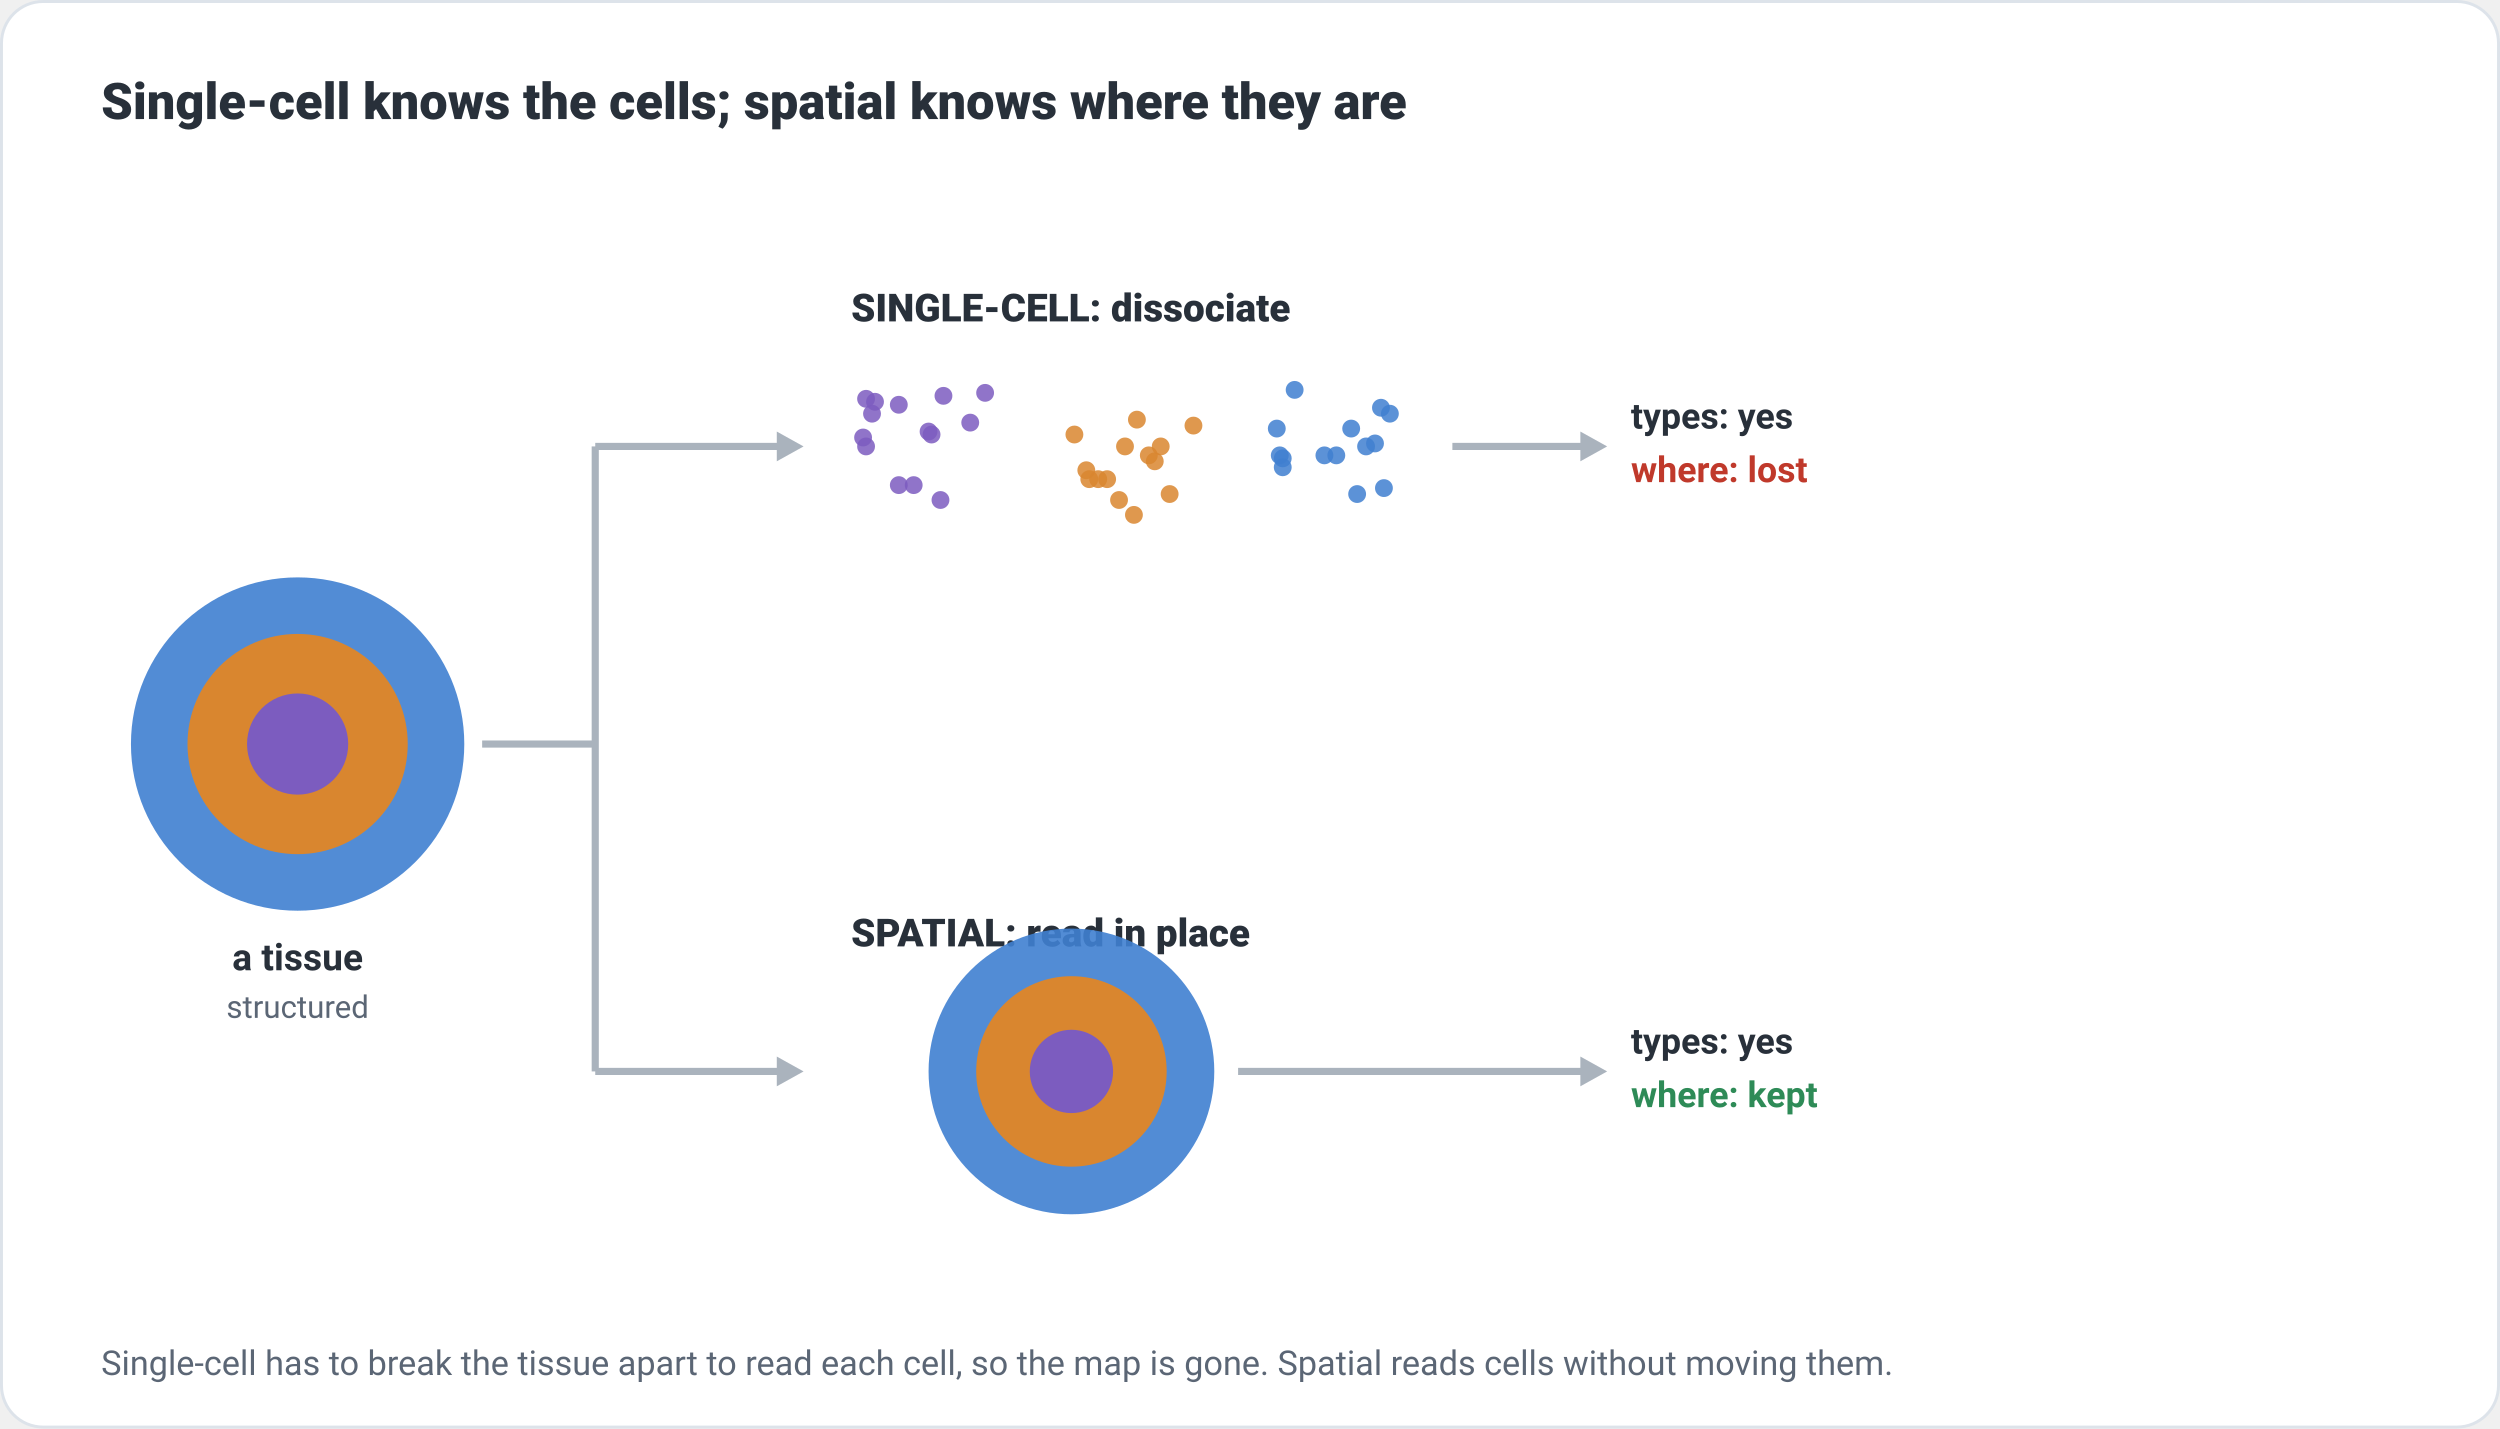
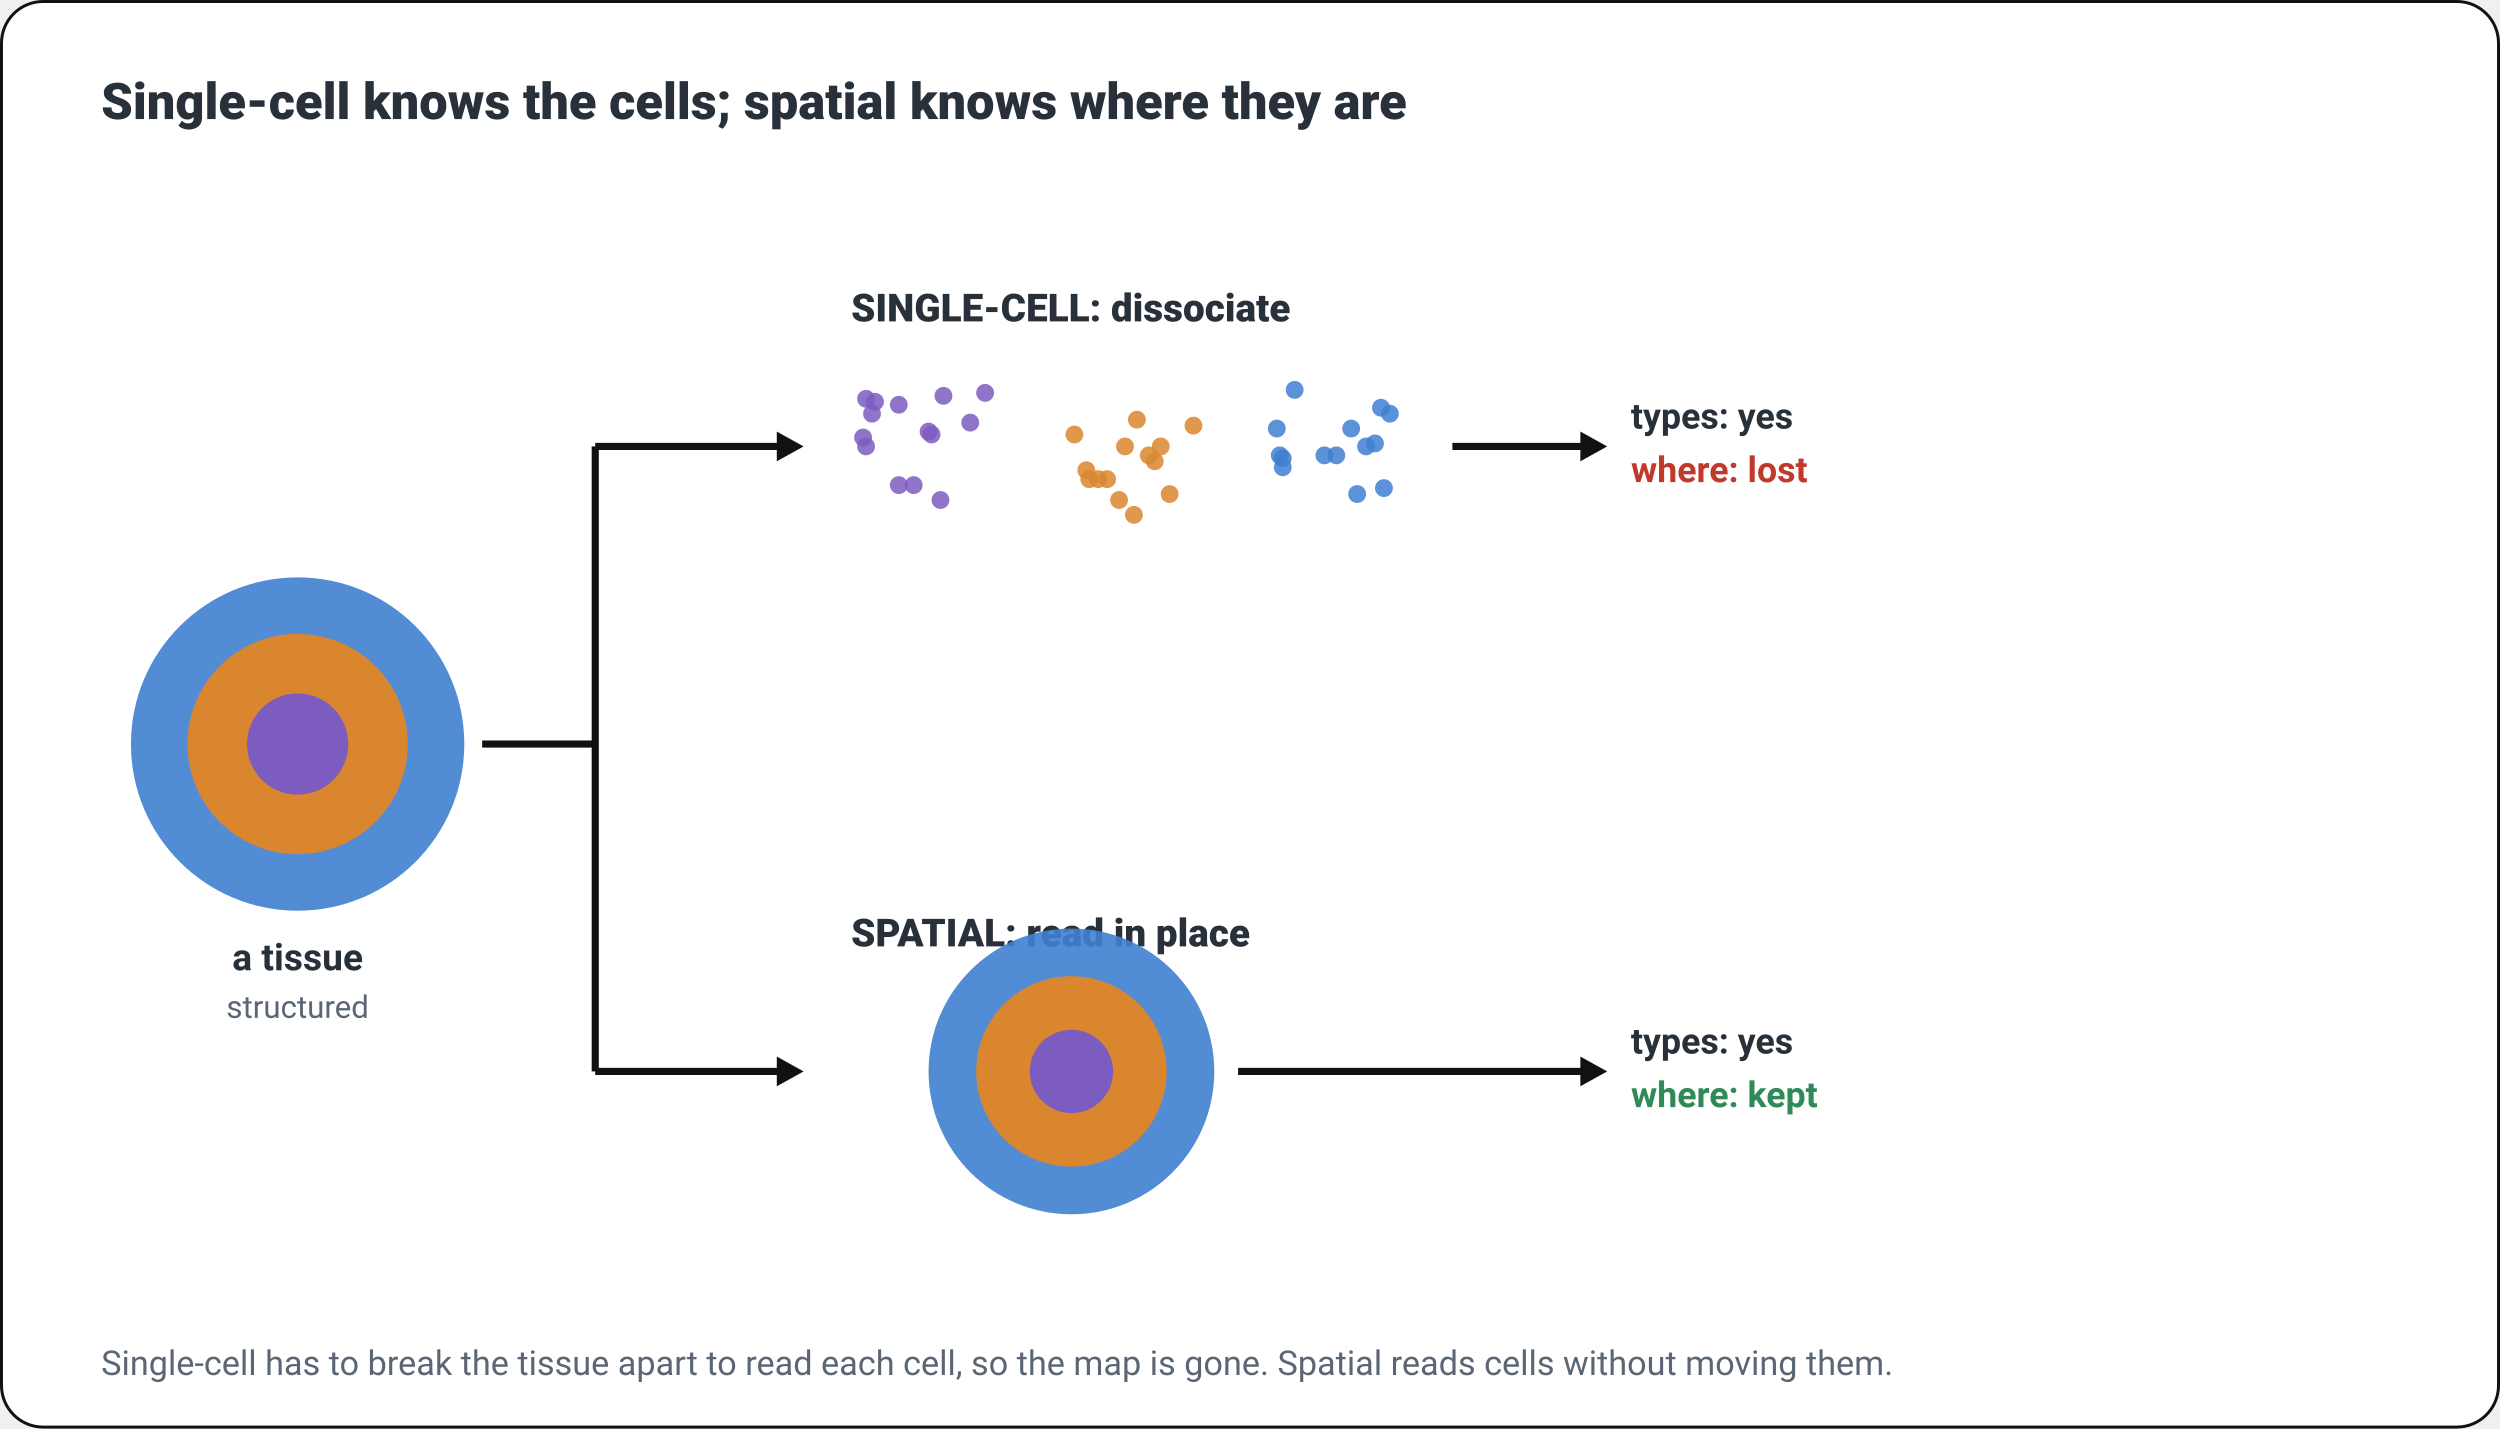
<svg xmlns="http://www.w3.org/2000/svg" viewBox="0 0 840 480" font-family="-apple-system, BlinkMacSystemFont, Segoe UI, Roboto, Helvetica, Arial, sans-serif" role="img" aria-label="A structured tissue forks two ways. Single-cell dissociates it into three separated clusters of cells: the cell types are known but their positions are lost. Spatial keeps every cell in place, so the concentric tissue structure and the cell types are both visible.">
-   <rect x="0.5" y="0.5" width="839" height="479" rx="14" fill="#ffffff" stroke="#dde3ea" />
+   <rect x="0.5" y="0.5" width="839" height="479" rx="14" fill="#ffffff" stroke="#111111" />
  <text x="34" y="40" font-size="17" font-weight="800" fill="#28303a">Single-cell knows the cells; spatial knows where they are</text>
  <circle cx="100" cy="250" r="56" fill="#3f7fd0" opacity="0.9" />
  <circle cx="100" cy="250" r="37" fill="#d9862f" />
  <circle cx="100" cy="250" r="17" fill="#7c5cbf" />
  <text x="100" y="326" text-anchor="middle" font-size="12.5" font-weight="700" fill="#28303a">a tissue</text>
  <text x="100" y="342" text-anchor="middle" font-size="10.5" fill="#5b6675">structured</text>
-   <line x1="162" y1="250" x2="200" y2="250" stroke="#aab3bd" stroke-width="2.4" />
-   <line x1="200" y1="150" x2="200" y2="360" stroke="#aab3bd" stroke-width="2.4" />
-   <line x1="200" y1="150" x2="262" y2="150" stroke="#aab3bd" stroke-width="2.4" />
-   <path d="M 270 150 l -9 -5 l 0 10 z" fill="#aab3bd" />
-   <line x1="200" y1="360" x2="262" y2="360" stroke="#aab3bd" stroke-width="2.4" />
-   <path d="M 270 360 l -9 -5 l 0 10 z" fill="#aab3bd" />
+   <line x1="162" y1="250" x2="200" y2="250" stroke="#111111" stroke-width="2.4" />
+   <line x1="200" y1="150" x2="200" y2="360" stroke="#111111" stroke-width="2.4" />
+   <line x1="200" y1="150" x2="262" y2="150" stroke="#111111" stroke-width="2.4" />
+   <path d="M 270 150 l -9 -5 l 0 10 z" fill="#111111" />
+   <line x1="200" y1="360" x2="262" y2="360" stroke="#111111" stroke-width="2.4" />
+   <path d="M 270 360 l -9 -5 l 0 10 z" fill="#111111" />
  <text x="286" y="108" font-size="13" font-weight="800" fill="#28303a">SINGLE-CELL: dissociate</text>
  <circle cx="302" cy="136" r="3" fill="#7c5cbf" opacity="0.85" />
  <circle cx="317" cy="133" r="3" fill="#7c5cbf" opacity="0.85" />
  <circle cx="312" cy="145" r="3" fill="#7c5cbf" opacity="0.85" />
  <circle cx="291" cy="150" r="3" fill="#7c5cbf" opacity="0.85" />
  <circle cx="290" cy="147" r="3" fill="#7c5cbf" opacity="0.85" />
  <circle cx="291" cy="134" r="3" fill="#7c5cbf" opacity="0.85" />
  <circle cx="307" cy="163" r="3" fill="#7c5cbf" opacity="0.85" />
  <circle cx="293" cy="139" r="3" fill="#7c5cbf" opacity="0.85" />
  <circle cx="316" cy="168" r="3" fill="#7c5cbf" opacity="0.85" />
  <circle cx="313" cy="146" r="3" fill="#7c5cbf" opacity="0.85" />
  <circle cx="331" cy="132" r="3" fill="#7c5cbf" opacity="0.85" />
  <circle cx="326" cy="142" r="3" fill="#7c5cbf" opacity="0.85" />
  <circle cx="294" cy="135" r="3" fill="#7c5cbf" opacity="0.85" />
  <circle cx="302" cy="163" r="3" fill="#7c5cbf" opacity="0.85" />
  <circle cx="366" cy="161" r="3" fill="#d9862f" opacity="0.85" />
  <circle cx="386" cy="153" r="3" fill="#d9862f" opacity="0.85" />
  <circle cx="382" cy="141" r="3" fill="#d9862f" opacity="0.85" />
  <circle cx="361" cy="146" r="3" fill="#d9862f" opacity="0.85" />
  <circle cx="388" cy="155" r="3" fill="#d9862f" opacity="0.85" />
  <circle cx="372" cy="161" r="3" fill="#d9862f" opacity="0.85" />
  <circle cx="378" cy="150" r="3" fill="#d9862f" opacity="0.85" />
  <circle cx="393" cy="166" r="3" fill="#d9862f" opacity="0.85" />
  <circle cx="369" cy="161" r="3" fill="#d9862f" opacity="0.85" />
  <circle cx="381" cy="173" r="3" fill="#d9862f" opacity="0.85" />
  <circle cx="390" cy="150" r="3" fill="#d9862f" opacity="0.85" />
  <circle cx="401" cy="143" r="3" fill="#d9862f" opacity="0.85" />
  <circle cx="376" cy="168" r="3" fill="#d9862f" opacity="0.85" />
  <circle cx="365" cy="158" r="3" fill="#d9862f" opacity="0.85" />
  <circle cx="430" cy="153" r="3" fill="#3f7fd0" opacity="0.85" />
  <circle cx="462" cy="149" r="3" fill="#3f7fd0" opacity="0.85" />
  <circle cx="467" cy="139" r="3" fill="#3f7fd0" opacity="0.85" />
  <circle cx="459" cy="150" r="3" fill="#3f7fd0" opacity="0.85" />
  <circle cx="454" cy="144" r="3" fill="#3f7fd0" opacity="0.85" />
  <circle cx="465" cy="164" r="3" fill="#3f7fd0" opacity="0.85" />
  <circle cx="449" cy="153" r="3" fill="#3f7fd0" opacity="0.85" />
  <circle cx="431" cy="154" r="3" fill="#3f7fd0" opacity="0.85" />
  <circle cx="456" cy="166" r="3" fill="#3f7fd0" opacity="0.85" />
  <circle cx="464" cy="137" r="3" fill="#3f7fd0" opacity="0.85" />
  <circle cx="445" cy="153" r="3" fill="#3f7fd0" opacity="0.85" />
  <circle cx="429" cy="144" r="3" fill="#3f7fd0" opacity="0.85" />
  <circle cx="435" cy="131" r="3" fill="#3f7fd0" opacity="0.85" />
  <circle cx="431" cy="157" r="3" fill="#3f7fd0" opacity="0.85" />
-   <line x1="488" y1="150" x2="532" y2="150" stroke="#aab3bd" stroke-width="2.4" />
-   <path d="M 540 150 l -9 -5 l 0 10 z" fill="#aab3bd" />
+   <line x1="488" y1="150" x2="532" y2="150" stroke="#111111" stroke-width="2.4" />
+   <path d="M 540 150 l -9 -5 l 0 10 z" fill="#111111" />
  <text x="548" y="144" font-size="12" font-weight="700" fill="#28303a">types: yes</text>
  <text x="548" y="162" font-size="12" font-weight="700" fill="#c0392b">where: lost</text>
  <text x="286" y="318" font-size="13" font-weight="800" fill="#28303a">SPATIAL: read in place</text>
  <circle cx="360" cy="360" r="48" fill="#3f7fd0" opacity="0.9" />
  <circle cx="360" cy="360" r="32" fill="#d9862f" />
  <circle cx="360" cy="360" r="14" fill="#7c5cbf" />
-   <line x1="416" y1="360" x2="532" y2="360" stroke="#aab3bd" stroke-width="2.4" />
-   <path d="M 540 360 l -9 -5 l 0 10 z" fill="#aab3bd" />
+   <line x1="416" y1="360" x2="532" y2="360" stroke="#111111" stroke-width="2.4" />
+   <path d="M 540 360 l -9 -5 l 0 10 z" fill="#111111" />
  <text x="548" y="354" font-size="12" font-weight="700" fill="#28303a">types: yes</text>
  <text x="548" y="372" font-size="12" font-weight="700" fill="#2e8b57">where: kept</text>
  <text x="34" y="462" font-size="11.5" fill="#5b6675">Single-cell has to break the tissue apart to read each cell, so the map is gone. Spatial reads cells without moving them.</text>
</svg>
